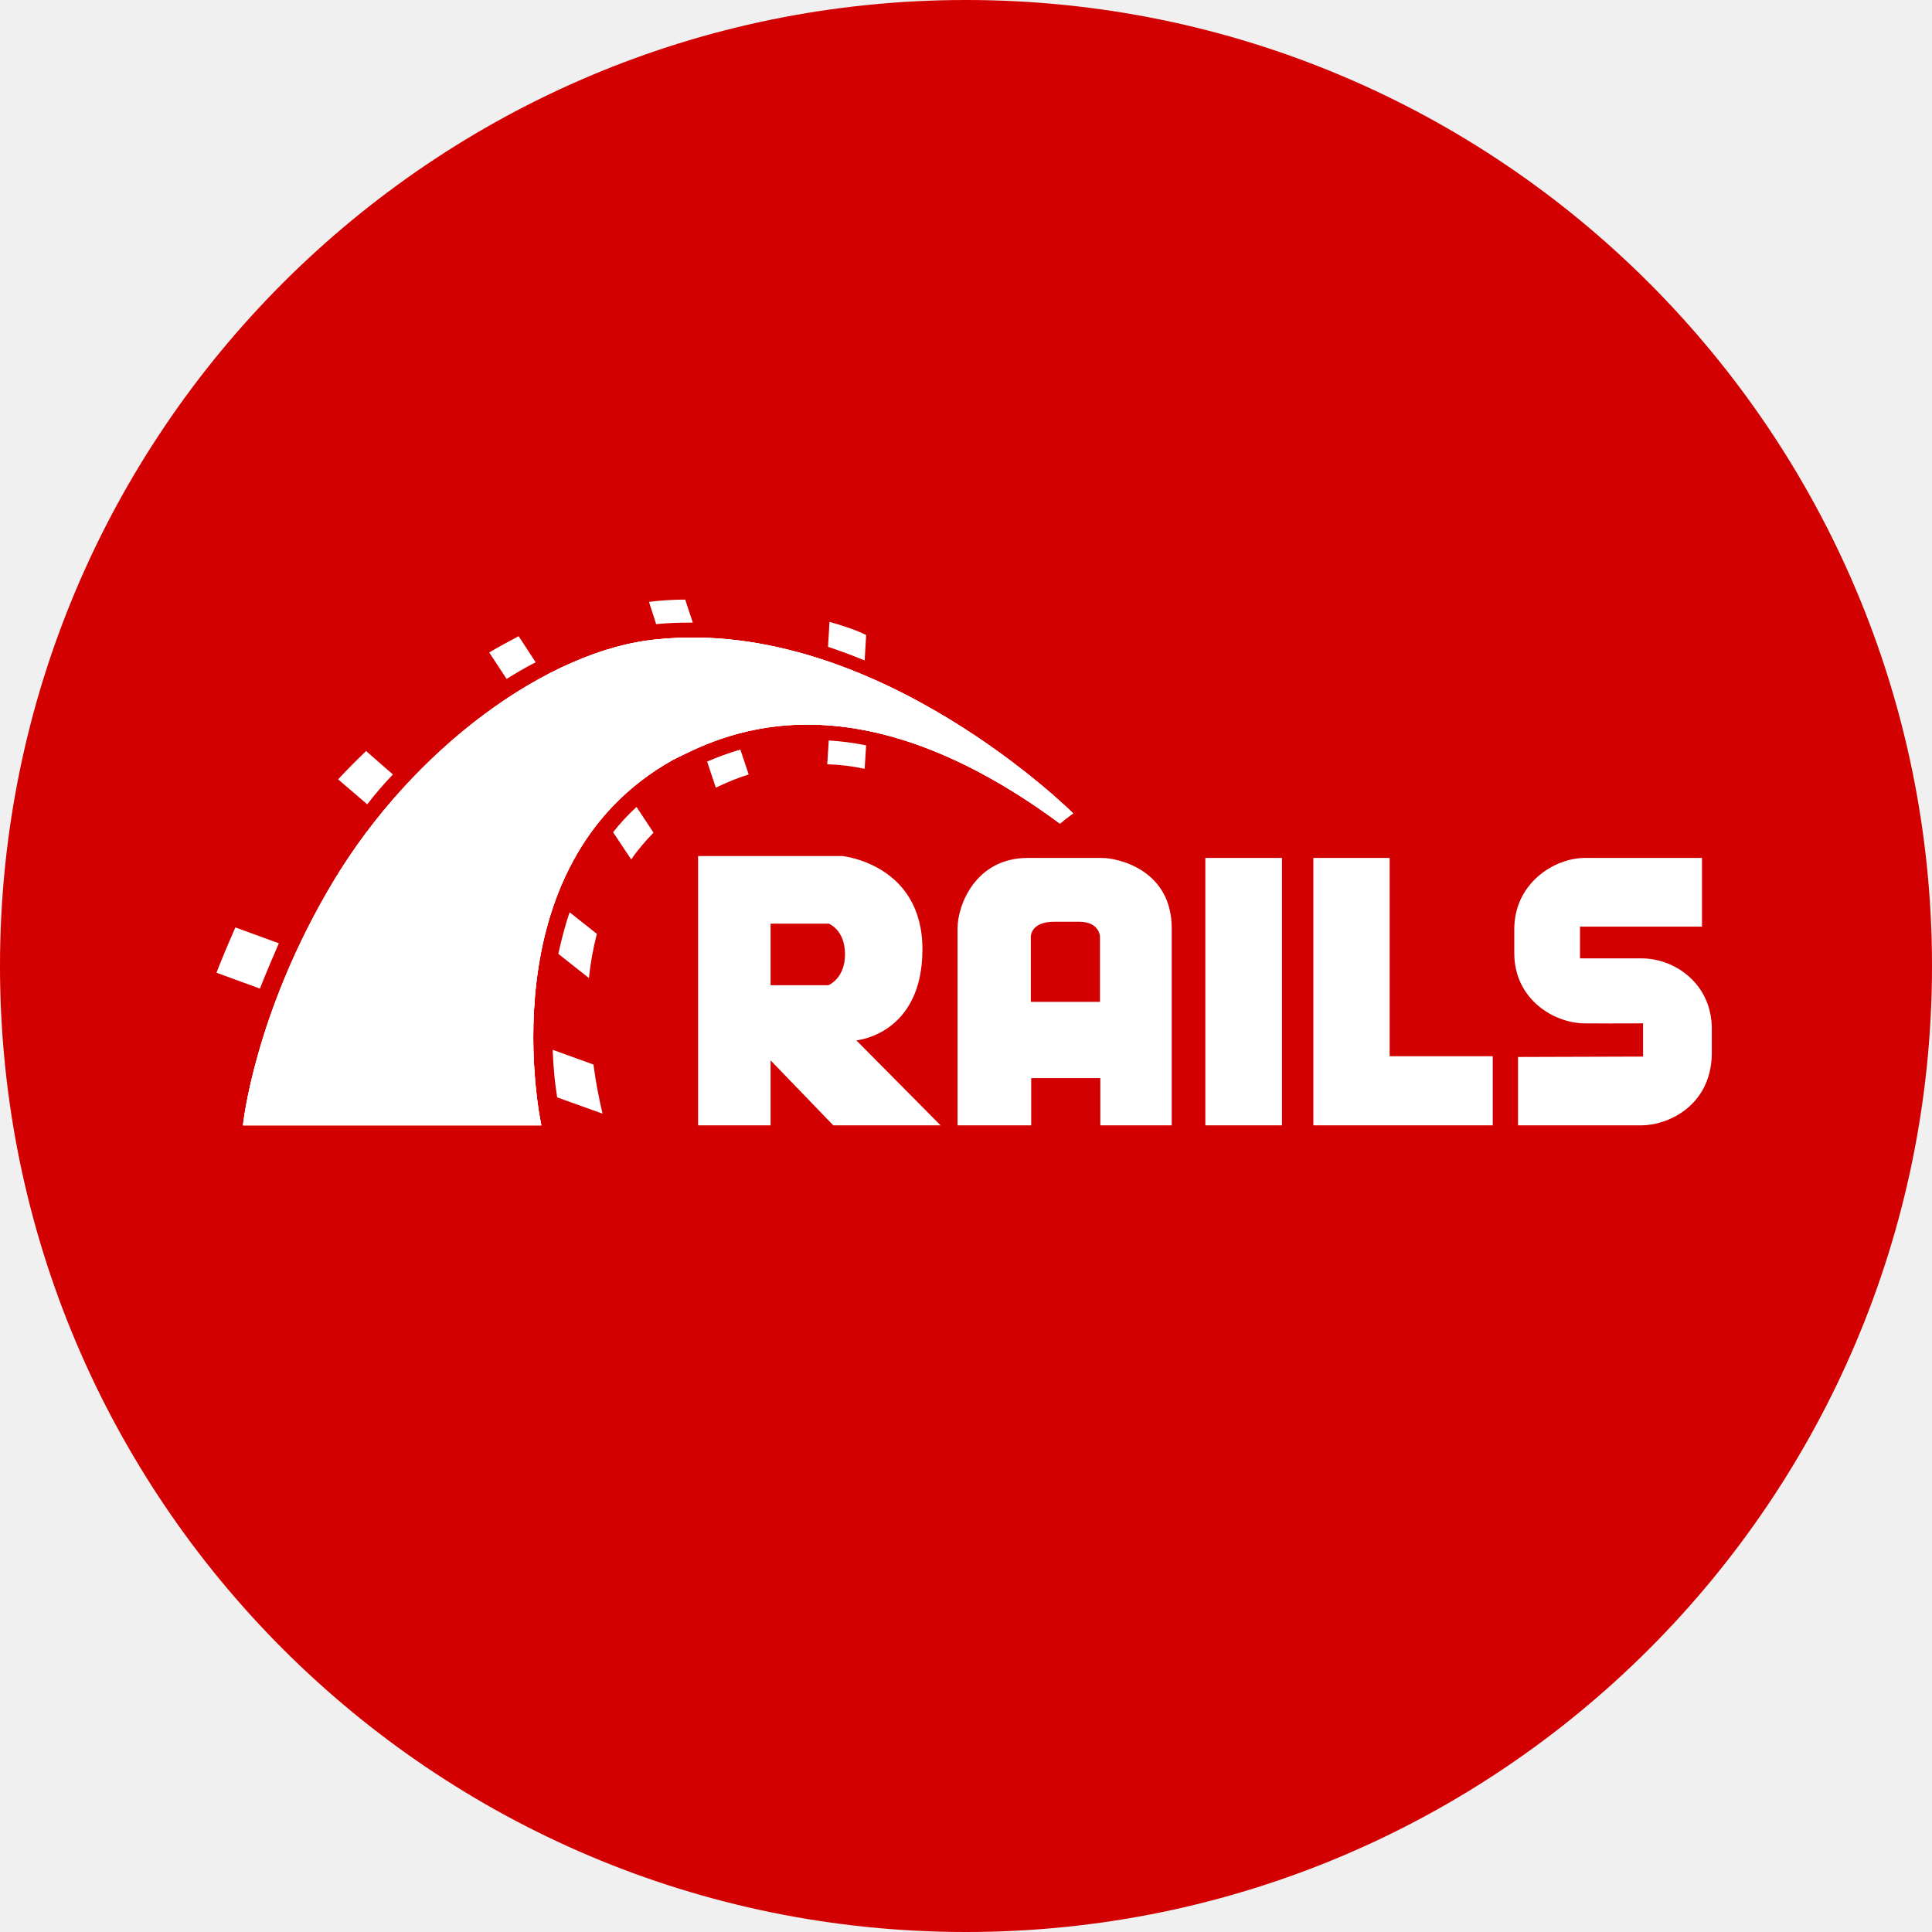
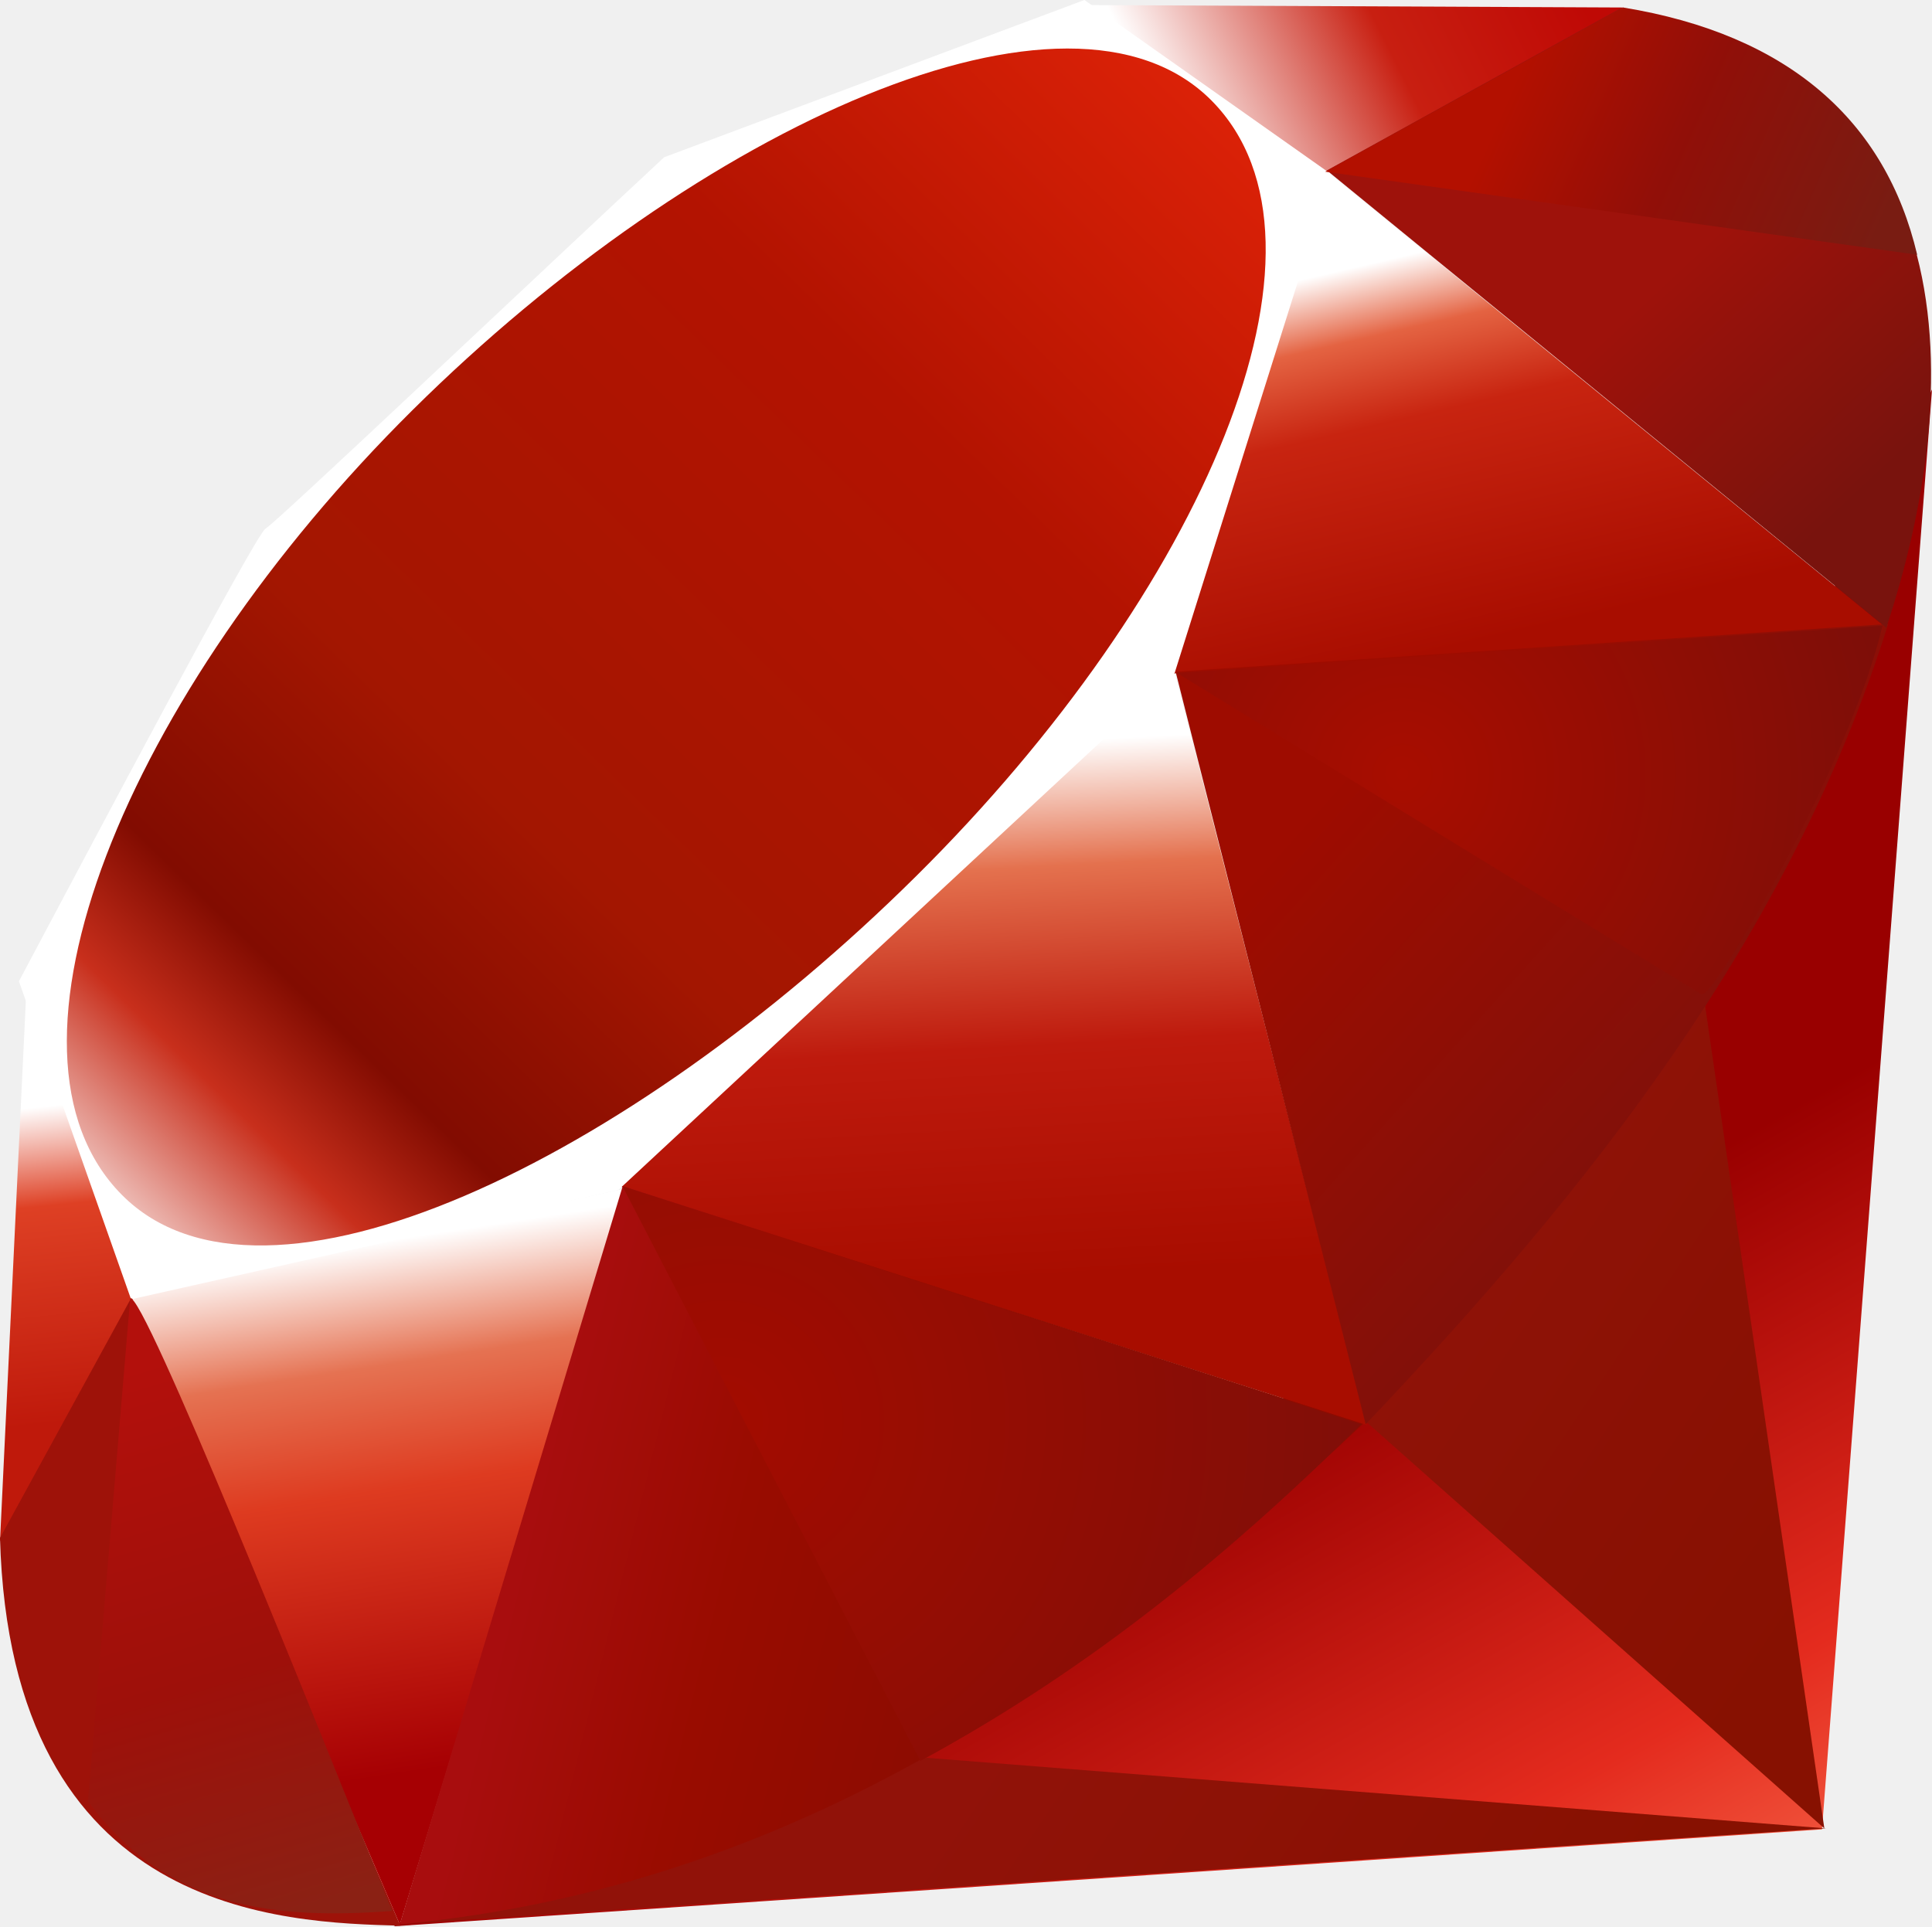
- <svg xmlns="http://www.w3.org/2000/svg" width="80" height="80" viewBox="0 0 80 80" fill="none">
-   <circle cx="40" cy="40" r="40" fill="#D30001" />
-   <path fill-rule="evenodd" clip-rule="evenodd" d="M62.859 43.767V46.598H67.974C69.021 46.598 70.82 45.831 70.882 43.689V42.594C70.882 40.764 69.381 39.685 67.974 39.685H65.424V38.371H70.476V35.525H65.628C64.376 35.525 62.703 36.557 62.703 38.481V39.466C62.703 41.39 64.361 42.375 65.628 42.375C69.147 42.391 64.783 42.375 68.036 42.375V43.751L62.859 43.767ZM35.459 43.079C35.459 43.079 38.196 42.844 38.196 39.31C38.196 35.775 34.88 35.447 34.88 35.447H28.906V46.598H31.909V43.908L34.505 46.598H38.947L35.459 43.079ZM34.302 40.795H31.909V38.246H34.317C34.317 38.246 34.99 38.496 34.99 39.513C34.99 40.53 34.302 40.795 34.302 40.795ZM45.609 35.525H42.559C40.385 35.525 39.65 37.496 39.65 38.434V46.598H42.7V44.643H45.562V46.598H48.518V38.434C48.518 36.057 46.36 35.525 45.609 35.525ZM45.562 41.484H42.684V38.778C42.684 38.778 42.684 38.168 43.638 38.168H44.686C45.531 38.168 45.547 38.778 45.547 38.778V41.484H45.562Z" fill="white" />
-   <path d="M53.084 35.525H49.91V46.598H53.084V35.525Z" fill="white" />
-   <path fill-rule="evenodd" clip-rule="evenodd" d="M57.542 43.736V35.525H54.383V43.736V46.598H57.542H61.811V43.736H57.542Z" fill="white" />
-   <path fill-rule="evenodd" clip-rule="evenodd" d="M10.06 46.598H22.416C22.416 46.598 20.054 35.822 27.874 31.459C29.579 30.63 35.006 27.533 43.889 34.102C44.17 33.867 44.436 33.679 44.436 33.679C44.436 33.679 36.304 25.563 27.248 26.47C22.697 26.876 17.098 31.021 13.814 36.495C10.53 41.968 10.06 46.598 10.06 46.598Z" fill="white" />
-   <path fill-rule="evenodd" clip-rule="evenodd" d="M10.06 46.598H22.416C22.416 46.598 20.054 35.822 27.874 31.459C29.579 30.63 35.006 27.533 43.889 34.102C44.17 33.867 44.436 33.679 44.436 33.679C44.436 33.679 36.304 25.563 27.248 26.47C22.697 26.876 17.098 31.021 13.814 36.495C10.53 41.968 10.06 46.598 10.06 46.598Z" fill="white" />
-   <path fill-rule="evenodd" clip-rule="evenodd" d="M10.06 46.598H22.416C22.416 46.598 20.054 35.822 27.874 31.459C29.579 30.63 35.006 27.533 43.889 34.102C44.17 33.867 44.436 33.68 44.436 33.68C44.436 33.68 36.304 25.563 27.248 26.47C22.682 26.877 17.083 31.021 13.798 36.495C10.514 41.969 10.06 46.598 10.06 46.598ZM35.803 27.346L35.866 26.298C35.725 26.22 35.334 26.032 34.349 25.75L34.286 26.783C34.802 26.955 35.303 27.142 35.803 27.346Z" fill="white" />
-   <path fill-rule="evenodd" clip-rule="evenodd" d="M34.317 30.661L34.254 31.646C34.77 31.662 35.287 31.725 35.803 31.834L35.865 30.864C35.334 30.755 34.818 30.692 34.317 30.661ZM28.53 25.782H28.687L28.374 24.828C27.889 24.828 27.389 24.859 26.873 24.922L27.17 25.844C27.623 25.797 28.077 25.782 28.53 25.782ZM29.281 31.537L29.641 32.616C30.094 32.397 30.548 32.209 31.001 32.069L30.657 31.037C30.126 31.193 29.672 31.365 29.281 31.537ZM22.181 27.424L21.477 26.345C21.086 26.548 20.679 26.767 20.257 27.017L20.977 28.112C21.383 27.862 21.774 27.627 22.181 27.424ZM25.387 34.462L26.137 35.588C26.403 35.197 26.716 34.837 27.06 34.477L26.357 33.414C25.997 33.742 25.668 34.102 25.387 34.462ZM23.119 39.498L24.386 40.498C24.448 39.889 24.558 39.279 24.714 38.669L23.588 37.777C23.385 38.356 23.244 38.934 23.119 39.498ZM16.269 32.069L15.159 31.099C14.752 31.49 14.361 31.881 14.001 32.272L15.206 33.304C15.534 32.882 15.894 32.46 16.269 32.069ZM11.546 39.06L9.747 38.403C9.45 39.075 9.122 39.857 8.965 40.279L10.764 40.936C10.967 40.405 11.296 39.638 11.546 39.06ZM22.884 43.47C22.916 44.299 22.994 44.971 23.072 45.441L24.949 46.113C24.808 45.503 24.667 44.815 24.574 44.08L22.884 43.47Z" fill="white" />
+ <svg xmlns="http://www.w3.org/2000/svg" xmlns:xlink="http://www.w3.org/1999/xlink" version="1.1" id="Layer_1" width="198.13" height="197.58" viewBox="0 0 198.13 197.58" overflow="visible" enable-background="new 0 0 198.13 197.58" xml:space="preserve">
+   <defs id="defs3489">
+     <linearGradient id="XMLID_17_-9" gradientUnits="userSpaceOnUse" x1="174.074" y1="215.549" x2="132.276" y2="141.753">
+       <stop offset="0" style="stop-color:#FB7655" id="stop3272-4" />
+       <stop offset="0" style="stop-color:#FB7655" id="stop3274-5" />
+       <stop offset="0.41" style="stop-color:#E42B1E" id="stop3276-1" />
+       <stop offset="0.99" style="stop-color:#990000" id="stop3278-0" />
+       <stop offset="1" style="stop-color:#990000" id="stop3280-3" />
+     </linearGradient>
+     <linearGradient id="XMLID_18_-7" gradientUnits="userSpaceOnUse" x1="194.895" y1="153.558" x2="141.028" y2="117.409">
+       <stop offset="0" style="stop-color:#871101" id="stop3285-8" />
+       <stop offset="0" style="stop-color:#871101" id="stop3287-8" />
+       <stop offset="0.99" style="stop-color:#911209" id="stop3289-6" />
+       <stop offset="1" style="stop-color:#911209" id="stop3291-0" />
+     </linearGradient>
+     <linearGradient id="XMLID_19_-4" gradientUnits="userSpaceOnUse" x1="151.795" y1="217.785" x2="97.93" y2="181.638">
+       <stop offset="0" style="stop-color:#871101" id="stop3296-6" />
+       <stop offset="0" style="stop-color:#871101" id="stop3298-7" />
+       <stop offset="0.99" style="stop-color:#911209" id="stop3300-6" />
+       <stop offset="1" style="stop-color:#911209" id="stop3302-0" />
+     </linearGradient>
+     <linearGradient id="XMLID_20_-9" gradientUnits="userSpaceOnUse" x1="38.696" y1="127.391" x2="47.047" y2="181.661">
+       <stop offset="0" style="stop-color:#FFFFFF" id="stop3307-7" />
+       <stop offset="0" style="stop-color:#FFFFFF" id="stop3309-5" />
+       <stop offset="0.23" style="stop-color:#E57252" id="stop3311-9" />
+       <stop offset="0.46" style="stop-color:#DE3B20" id="stop3313-7" />
+       <stop offset="0.99" style="stop-color:#A60003" id="stop3315-8" />
+       <stop offset="1" style="stop-color:#A60003" id="stop3317-5" />
+     </linearGradient>
+     <linearGradient id="XMLID_21_-3" gradientUnits="userSpaceOnUse" x1="96.133" y1="76.715" x2="99.21" y2="132.102">
+       <stop offset="0" style="stop-color:#FFFFFF" id="stop3322-3" />
+       <stop offset="0" style="stop-color:#FFFFFF" id="stop3324-8" />
+       <stop offset="0.23" style="stop-color:#E4714E" id="stop3326-3" />
+       <stop offset="0.56" style="stop-color:#BE1A0D" id="stop3328-7" />
+       <stop offset="0.99" style="stop-color:#A80D00" id="stop3330-9" />
+       <stop offset="1" style="stop-color:#A80D00" id="stop3332-3" />
+     </linearGradient>
+     <linearGradient id="XMLID_22_-7" gradientUnits="userSpaceOnUse" x1="147.103" y1="25.521" x2="156.314" y2="65.216">
+       <stop offset="0" style="stop-color:#FFFFFF" id="stop3337-8" />
+       <stop offset="0" style="stop-color:#FFFFFF" id="stop3339-7" />
+       <stop offset="0.18" style="stop-color:#E46342" id="stop3341-4" />
+       <stop offset="0.4" style="stop-color:#C82410" id="stop3343-1" />
+       <stop offset="0.99" style="stop-color:#A80D00" id="stop3345-9" />
+       <stop offset="1" style="stop-color:#A80D00" id="stop3347-0" />
+     </linearGradient>
+     <linearGradient id="XMLID_23_-9" gradientUnits="userSpaceOnUse" x1="118.976" y1="11.541" x2="158.669" y2="-8.305">
+       <stop offset="0" style="stop-color:#FFFFFF" id="stop3352-8" />
+       <stop offset="0" style="stop-color:#FFFFFF" id="stop3354-8" />
+       <stop offset="0.54" style="stop-color:#C81F11" id="stop3356-5" />
+       <stop offset="0.99" style="stop-color:#BF0905" id="stop3358-8" />
+       <stop offset="1" style="stop-color:#BF0905" id="stop3360-4" />
+     </linearGradient>
+     <linearGradient id="XMLID_24_-3" gradientUnits="userSpaceOnUse" x1="3.903" y1="113.555" x2="7.17" y2="146.263">
+       <stop offset="0" style="stop-color:#FFFFFF" id="stop3365-7" />
+       <stop offset="0" style="stop-color:#FFFFFF" id="stop3367-1" />
+       <stop offset="0.31" style="stop-color:#DE4024" id="stop3369-3" />
+       <stop offset="0.99" style="stop-color:#BF190B" id="stop3371-8" />
+       <stop offset="1" style="stop-color:#BF190B" id="stop3373-0" />
+     </linearGradient>
+     <linearGradient id="XMLID_25_-9" gradientUnits="userSpaceOnUse" x1="-18.556" y1="155.105" x2="135.015" y2="-2.809">
+       <stop offset="0" style="stop-color:#BD0012" id="stop3380-7" />
+       <stop offset="0" style="stop-color:#BD0012" id="stop3382-9" />
+       <stop offset="0.07" style="stop-color:#FFFFFF" id="stop3384-9" />
+       <stop offset="0.17" style="stop-color:#FFFFFF" id="stop3386-3" />
+       <stop offset="0.27" style="stop-color:#C82F1C" id="stop3388-2" />
+       <stop offset="0.33" style="stop-color:#820C01" id="stop3390-4" />
+       <stop offset="0.46" style="stop-color:#A31601" id="stop3392-3" />
+       <stop offset="0.72" style="stop-color:#B31301" id="stop3394-7" />
+       <stop offset="0.99" style="stop-color:#E82609" id="stop3396-1" />
+       <stop offset="1" style="stop-color:#E82609" id="stop3398-2" />
+     </linearGradient>
+     <linearGradient id="XMLID_26_-2" gradientUnits="userSpaceOnUse" x1="99.075" y1="171.033" x2="52.818" y2="159.617">
+       <stop offset="0" style="stop-color:#8C0C01" id="stop3403-0" />
+       <stop offset="0" style="stop-color:#8C0C01" id="stop3405-2" />
+       <stop offset="0.54" style="stop-color:#990C00" id="stop3407-1" />
+       <stop offset="0.99" style="stop-color:#A80D0E" id="stop3409-7" />
+       <stop offset="1" style="stop-color:#A80D0E" id="stop3411-5" />
+     </linearGradient>
+     <linearGradient id="XMLID_27_-1" gradientUnits="userSpaceOnUse" x1="178.526" y1="115.515" x2="137.433" y2="78.684">
+       <stop offset="0" style="stop-color:#7E110B" id="stop3416-7" />
+       <stop offset="0" style="stop-color:#7E110B" id="stop3418-4" />
+       <stop offset="0.99" style="stop-color:#9E0C00" id="stop3420-1" />
+       <stop offset="1" style="stop-color:#9E0C00" id="stop3422-7" />
+     </linearGradient>
+     <linearGradient id="XMLID_28_-1" gradientUnits="userSpaceOnUse" x1="193.624" y1="47.937" x2="173.154" y2="26.054">
+       <stop offset="0" style="stop-color:#79130D" id="stop3427-1" />
+       <stop offset="0" style="stop-color:#79130D" id="stop3429-1" />
+       <stop offset="0.99" style="stop-color:#9E120B" id="stop3431-7" />
+       <stop offset="1" style="stop-color:#9E120B" id="stop3433-0" />
+     </linearGradient>
+     <radialGradient id="XMLID_29_-4" cx="143.832" cy="79.388" r="50.358" gradientUnits="userSpaceOnUse">
+       <stop offset="0" style="stop-color:#A80D00" id="stop3440-0" />
+       <stop offset="0" style="stop-color:#A80D00" id="stop3442-8" />
+       <stop offset="0.99" style="stop-color:#7E0E08" id="stop3444-5" />
+       <stop offset="1" style="stop-color:#7E0E08" id="stop3446-1" />
+     </radialGradient>
+     <radialGradient id="XMLID_30_-6" cx="74.092" cy="145.751" r="66.944" gradientUnits="userSpaceOnUse">
+       <stop offset="0" style="stop-color:#A30C00" id="stop3451-6" />
+       <stop offset="0" style="stop-color:#A30C00" id="stop3453-2" />
+       <stop offset="0.99" style="stop-color:#800E08" id="stop3455-1" />
+       <stop offset="1" style="stop-color:#800E08" id="stop3457-9" />
+     </radialGradient>
+     <linearGradient id="XMLID_31_-6" gradientUnits="userSpaceOnUse" x1="26.67" y1="197.336" x2="9.989" y2="140.742">
+       <stop offset="0" style="stop-color:#8B2114" id="stop3462-4" />
+       <stop offset="0" style="stop-color:#8B2114" id="stop3464-8" />
+       <stop offset="0.43" style="stop-color:#9E100A" id="stop3466-0" />
+       <stop offset="0.99" style="stop-color:#B3100C" id="stop3468-8" />
+       <stop offset="1" style="stop-color:#B3100C" id="stop3470-1" />
+     </linearGradient>
+     <linearGradient id="XMLID_32_-0" gradientUnits="userSpaceOnUse" x1="154.641" y1="9.798" x2="192.039" y2="26.306">
+       <stop offset="0" style="stop-color:#B31000" id="stop3475-2" />
+       <stop offset="0" style="stop-color:#B31000" id="stop3477-2" />
+       <stop offset="0.44" style="stop-color:#910F08" id="stop3479-9" />
+       <stop offset="0.99" style="stop-color:#791C12" id="stop3481-7" />
+       <stop offset="1" style="stop-color:#791C12" id="stop3483-5" />
+     </linearGradient>
+     <linearGradient y2="141.753" x2="132.276" y1="215.549" x1="174.074" gradientUnits="userSpaceOnUse" id="linearGradient3448" xlink:href="#XMLID_17_-9" />
+   </defs>
+   <linearGradient id="XMLID_17_" gradientUnits="userSpaceOnUse" x1="174.074" y1="215.549" x2="132.276" y2="141.753">
+     <stop offset="0" style="stop-color:#FB7655" id="stop3272" />
+     <stop offset="0" style="stop-color:#FB7655" id="stop3274" />
+     <stop offset="0.41" style="stop-color:#E42B1E" id="stop3276" />
+     <stop offset="0.99" style="stop-color:#990000" id="stop3278" />
+     <stop offset="1" style="stop-color:#990000" id="stop3280" />
+   </linearGradient>
+   <linearGradient id="XMLID_18_" gradientUnits="userSpaceOnUse" x1="194.895" y1="153.558" x2="141.028" y2="117.409">
+     <stop offset="0" style="stop-color:#871101" id="stop3285" />
+     <stop offset="0" style="stop-color:#871101" id="stop3287" />
+     <stop offset="0.99" style="stop-color:#911209" id="stop3289" />
+     <stop offset="1" style="stop-color:#911209" id="stop3291" />
+   </linearGradient>
+   <linearGradient id="XMLID_19_" gradientUnits="userSpaceOnUse" x1="151.795" y1="217.785" x2="97.93" y2="181.638">
+     <stop offset="0" style="stop-color:#871101" id="stop3296" />
+     <stop offset="0" style="stop-color:#871101" id="stop3298" />
+     <stop offset="0.99" style="stop-color:#911209" id="stop3300" />
+     <stop offset="1" style="stop-color:#911209" id="stop3302" />
+   </linearGradient>
+   <linearGradient id="XMLID_20_" gradientUnits="userSpaceOnUse" x1="38.696" y1="127.391" x2="47.047" y2="181.661">
+     <stop offset="0" style="stop-color:#FFFFFF" id="stop3307" />
+     <stop offset="0" style="stop-color:#FFFFFF" id="stop3309" />
+     <stop offset="0.23" style="stop-color:#E57252" id="stop3311" />
+     <stop offset="0.46" style="stop-color:#DE3B20" id="stop3313" />
+     <stop offset="0.99" style="stop-color:#A60003" id="stop3315" />
+     <stop offset="1" style="stop-color:#A60003" id="stop3317" />
+   </linearGradient>
+   <linearGradient id="XMLID_21_" gradientUnits="userSpaceOnUse" x1="96.133" y1="76.715" x2="99.21" y2="132.102">
+     <stop offset="0" style="stop-color:#FFFFFF" id="stop3322" />
+     <stop offset="0" style="stop-color:#FFFFFF" id="stop3324" />
+     <stop offset="0.23" style="stop-color:#E4714E" id="stop3326" />
+     <stop offset="0.56" style="stop-color:#BE1A0D" id="stop3328" />
+     <stop offset="0.99" style="stop-color:#A80D00" id="stop3330" />
+     <stop offset="1" style="stop-color:#A80D00" id="stop3332" />
+   </linearGradient>
+   <linearGradient id="XMLID_22_" gradientUnits="userSpaceOnUse" x1="147.103" y1="25.521" x2="156.314" y2="65.216">
+     <stop offset="0" style="stop-color:#FFFFFF" id="stop3337" />
+     <stop offset="0" style="stop-color:#FFFFFF" id="stop3339" />
+     <stop offset="0.18" style="stop-color:#E46342" id="stop3341" />
+     <stop offset="0.4" style="stop-color:#C82410" id="stop3343" />
+     <stop offset="0.99" style="stop-color:#A80D00" id="stop3345" />
+     <stop offset="1" style="stop-color:#A80D00" id="stop3347" />
+   </linearGradient>
+   <linearGradient id="XMLID_23_" gradientUnits="userSpaceOnUse" x1="118.976" y1="11.541" x2="158.669" y2="-8.305">
+     <stop offset="0" style="stop-color:#FFFFFF" id="stop3352" />
+     <stop offset="0" style="stop-color:#FFFFFF" id="stop3354" />
+     <stop offset="0.54" style="stop-color:#C81F11" id="stop3356" />
+     <stop offset="0.99" style="stop-color:#BF0905" id="stop3358" />
+     <stop offset="1" style="stop-color:#BF0905" id="stop3360" />
+   </linearGradient>
+   <linearGradient id="XMLID_24_" gradientUnits="userSpaceOnUse" x1="3.903" y1="113.555" x2="7.17" y2="146.263">
+     <stop offset="0" style="stop-color:#FFFFFF" id="stop3365" />
+     <stop offset="0" style="stop-color:#FFFFFF" id="stop3367" />
+     <stop offset="0.31" style="stop-color:#DE4024" id="stop3369" />
+     <stop offset="0.99" style="stop-color:#BF190B" id="stop3371" />
+     <stop offset="1" style="stop-color:#BF190B" id="stop3373" />
+   </linearGradient>
+   <linearGradient id="XMLID_25_" gradientUnits="userSpaceOnUse" x1="-18.556" y1="155.105" x2="135.015" y2="-2.809">
+     <stop offset="0" style="stop-color:#BD0012" id="stop3380" />
+     <stop offset="0" style="stop-color:#BD0012" id="stop3382" />
+     <stop offset="0.07" style="stop-color:#FFFFFF" id="stop3384" />
+     <stop offset="0.17" style="stop-color:#FFFFFF" id="stop3386" />
+     <stop offset="0.27" style="stop-color:#C82F1C" id="stop3388" />
+     <stop offset="0.33" style="stop-color:#820C01" id="stop3390" />
+     <stop offset="0.46" style="stop-color:#A31601" id="stop3392" />
+     <stop offset="0.72" style="stop-color:#B31301" id="stop3394" />
+     <stop offset="0.99" style="stop-color:#E82609" id="stop3396" />
+     <stop offset="1" style="stop-color:#E82609" id="stop3398" />
+   </linearGradient>
+   <linearGradient id="XMLID_26_" gradientUnits="userSpaceOnUse" x1="99.075" y1="171.033" x2="52.818" y2="159.617">
+     <stop offset="0" style="stop-color:#8C0C01" id="stop3403" />
+     <stop offset="0" style="stop-color:#8C0C01" id="stop3405" />
+     <stop offset="0.54" style="stop-color:#990C00" id="stop3407" />
+     <stop offset="0.99" style="stop-color:#A80D0E" id="stop3409" />
+     <stop offset="1" style="stop-color:#A80D0E" id="stop3411" />
+   </linearGradient>
+   <linearGradient id="XMLID_27_" gradientUnits="userSpaceOnUse" x1="178.526" y1="115.515" x2="137.433" y2="78.684">
+     <stop offset="0" style="stop-color:#7E110B" id="stop3416" />
+     <stop offset="0" style="stop-color:#7E110B" id="stop3418" />
+     <stop offset="0.99" style="stop-color:#9E0C00" id="stop3420" />
+     <stop offset="1" style="stop-color:#9E0C00" id="stop3422" />
+   </linearGradient>
+   <linearGradient id="XMLID_28_" gradientUnits="userSpaceOnUse" x1="193.624" y1="47.937" x2="173.154" y2="26.054">
+     <stop offset="0" style="stop-color:#79130D" id="stop3427" />
+     <stop offset="0" style="stop-color:#79130D" id="stop3429" />
+     <stop offset="0.99" style="stop-color:#9E120B" id="stop3431" />
+     <stop offset="1" style="stop-color:#9E120B" id="stop3433" />
+   </linearGradient>
+   <radialGradient id="XMLID_29_" cx="143.832" cy="79.388" r="50.358" gradientUnits="userSpaceOnUse">
+     <stop offset="0" style="stop-color:#A80D00" id="stop3440" />
+     <stop offset="0" style="stop-color:#A80D00" id="stop3442" />
+     <stop offset="0.99" style="stop-color:#7E0E08" id="stop3444" />
+     <stop offset="1" style="stop-color:#7E0E08" id="stop3446" />
+   </radialGradient>
+   <radialGradient id="XMLID_30_" cx="74.092" cy="145.751" r="66.944" gradientUnits="userSpaceOnUse">
+     <stop offset="0" style="stop-color:#A30C00" id="stop3451" />
+     <stop offset="0" style="stop-color:#A30C00" id="stop3453" />
+     <stop offset="0.99" style="stop-color:#800E08" id="stop3455" />
+     <stop offset="1" style="stop-color:#800E08" id="stop3457" />
+   </radialGradient>
+   <linearGradient id="XMLID_31_" gradientUnits="userSpaceOnUse" x1="26.67" y1="197.336" x2="9.989" y2="140.742">
+     <stop offset="0" style="stop-color:#8B2114" id="stop3462" />
+     <stop offset="0" style="stop-color:#8B2114" id="stop3464" />
+     <stop offset="0.43" style="stop-color:#9E100A" id="stop3466" />
+     <stop offset="0.99" style="stop-color:#B3100C" id="stop3468" />
+     <stop offset="1" style="stop-color:#B3100C" id="stop3470" />
+   </linearGradient>
+   <linearGradient id="XMLID_32_" gradientUnits="userSpaceOnUse" x1="154.641" y1="9.798" x2="192.039" y2="26.306">
+     <stop offset="0" style="stop-color:#B31000" id="stop3475" />
+     <stop offset="0" style="stop-color:#B31000" id="stop3477" />
+     <stop offset="0.44" style="stop-color:#910F08" id="stop3479" />
+     <stop offset="0.99" style="stop-color:#791C12" id="stop3481" />
+     <stop offset="1" style="stop-color:#791C12" id="stop3483" />
+   </linearGradient>
+   <polygon style="fill:url(#linearGradient3448);fill-rule:evenodd" clip-rule="evenodd" points="153.5,130.41 40.38,197.58 186.849,187.641 198.13,39.95 " id="polygon3282" />
+   <polygon style="fill:url(#XMLID_18_-7);fill-rule:evenodd" clip-rule="evenodd" points="187.089,187.54 174.5,100.65 140.209,145.93 " id="polygon3293" />
+   <polygon style="fill:url(#XMLID_19_-4);fill-rule:evenodd" clip-rule="evenodd" points="187.259,187.54 95.03,180.3 40.87,197.391 " id="polygon3304" />
+   <polygon style="fill:url(#XMLID_20_-9);fill-rule:evenodd" clip-rule="evenodd" points="41,197.41 64.04,121.93 13.34,132.771 " id="polygon3319" />
+   <polygon style="fill:url(#XMLID_21_-3);fill-rule:evenodd" clip-rule="evenodd" points="140.2,146.18 119,63.14 58.33,120.01 " id="polygon3334" />
+   <polygon style="fill:url(#XMLID_22_-7);fill-rule:evenodd" clip-rule="evenodd" points="193.32,64.31 135.97,17.47 120,69.1 " id="polygon3349" />
+   <polygon style="fill:url(#XMLID_23_-9);fill-rule:evenodd" clip-rule="evenodd" points="166.5,0.77 132.77,19.41 111.49,0.52 " id="polygon3362" />
+   <polygon style="fill:url(#XMLID_24_-3);fill-rule:evenodd" clip-rule="evenodd" points="0,158.09 14.13,132.32 2.7,101.62 " id="polygon3375" />
+   <path style="fill:#ffffff;fill-rule:evenodd" clip-rule="evenodd" d="m 1.94,100.65 11.5,32.62 49.97,-11.211 57.05,-53.02 L 136.56,17.9 111.209,0 68.109,16.13 C 54.53,28.76 28.18,53.75 27.23,54.22 26.29,54.7 9.83,85.81 1.94,100.65 z" id="path3377" />
+   <path style="fill:url(#XMLID_25_-9);fill-rule:evenodd" clip-rule="evenodd" d="m 42.32,42.05 c 29.43,-29.18 67.37,-46.42 81.93,-31.73 14.551,14.69 -0.88,50.39 -30.31,79.56 -29.43,29.17 -66.9,47.36 -81.45,32.67 -14.56,-14.68 0.4,-51.33 29.83,-80.5 z" id="path3400" />
+   <path style="fill:url(#XMLID_26_-2);fill-rule:evenodd" clip-rule="evenodd" d="m 41,197.38 22.86,-75.72 75.92,24.39 C 112.33,171.79 81.8,193.55 41,197.38 z" id="path3413" />
+   <path style="fill:url(#XMLID_27_-1);fill-rule:evenodd" clip-rule="evenodd" d="m 120.56,68.89 19.49,77.2 C 162.98,121.98 183.56,96.06 193.639,64 l -73.079,4.89 z" id="path3424" />
+   <path style="fill:url(#XMLID_28_-1);fill-rule:evenodd" clip-rule="evenodd" d="m 193.44,64.39 c 7.8,-23.54 9.6,-57.31 -27.181,-63.58 l -30.18,16.67 57.361,46.91 z" id="path3435" />
+   <path style="fill:#9e1209;fill-rule:evenodd" clip-rule="evenodd" d="m 0,157.75 c 1.08,38.851 29.11,39.43 41.05,39.771 L 13.47,133.11 0,157.75 z" id="path3437" />
+   <path style="fill:url(#XMLID_29_-4);fill-rule:evenodd" clip-rule="evenodd" d="m 120.669,69.01 c 17.62,10.83 53.131,32.58 53.851,32.98 1.119,0.63 15.31,-23.93 18.53,-37.81 l -72.381,4.83 z" id="path3448" />
+   <path style="fill:url(#XMLID_30_-6);fill-rule:evenodd" clip-rule="evenodd" d="m 63.83,121.66 30.56,58.96 c 18.07,-9.8 32.22,-21.74 45.18,-34.53 L 63.83,121.66 z" id="path3459" />
+   <path style="fill:url(#XMLID_31_-6);fill-rule:evenodd" clip-rule="evenodd" d="m 13.35,133.19 -4.33,51.56 c 8.17,11.16 19.41,12.13 31.2,11.26 -8.53,-21.23 -25.57,-63.68 -26.87,-62.82 z" id="path3472" />
+   <path style="fill:url(#XMLID_32_-0);fill-rule:evenodd" clip-rule="evenodd" d="m 135.9,17.61 60.71,8.52 C 193.37,12.4 183.42,3.54 166.46,0.77 L 135.9,17.61 z" id="path3485" />
</svg>
